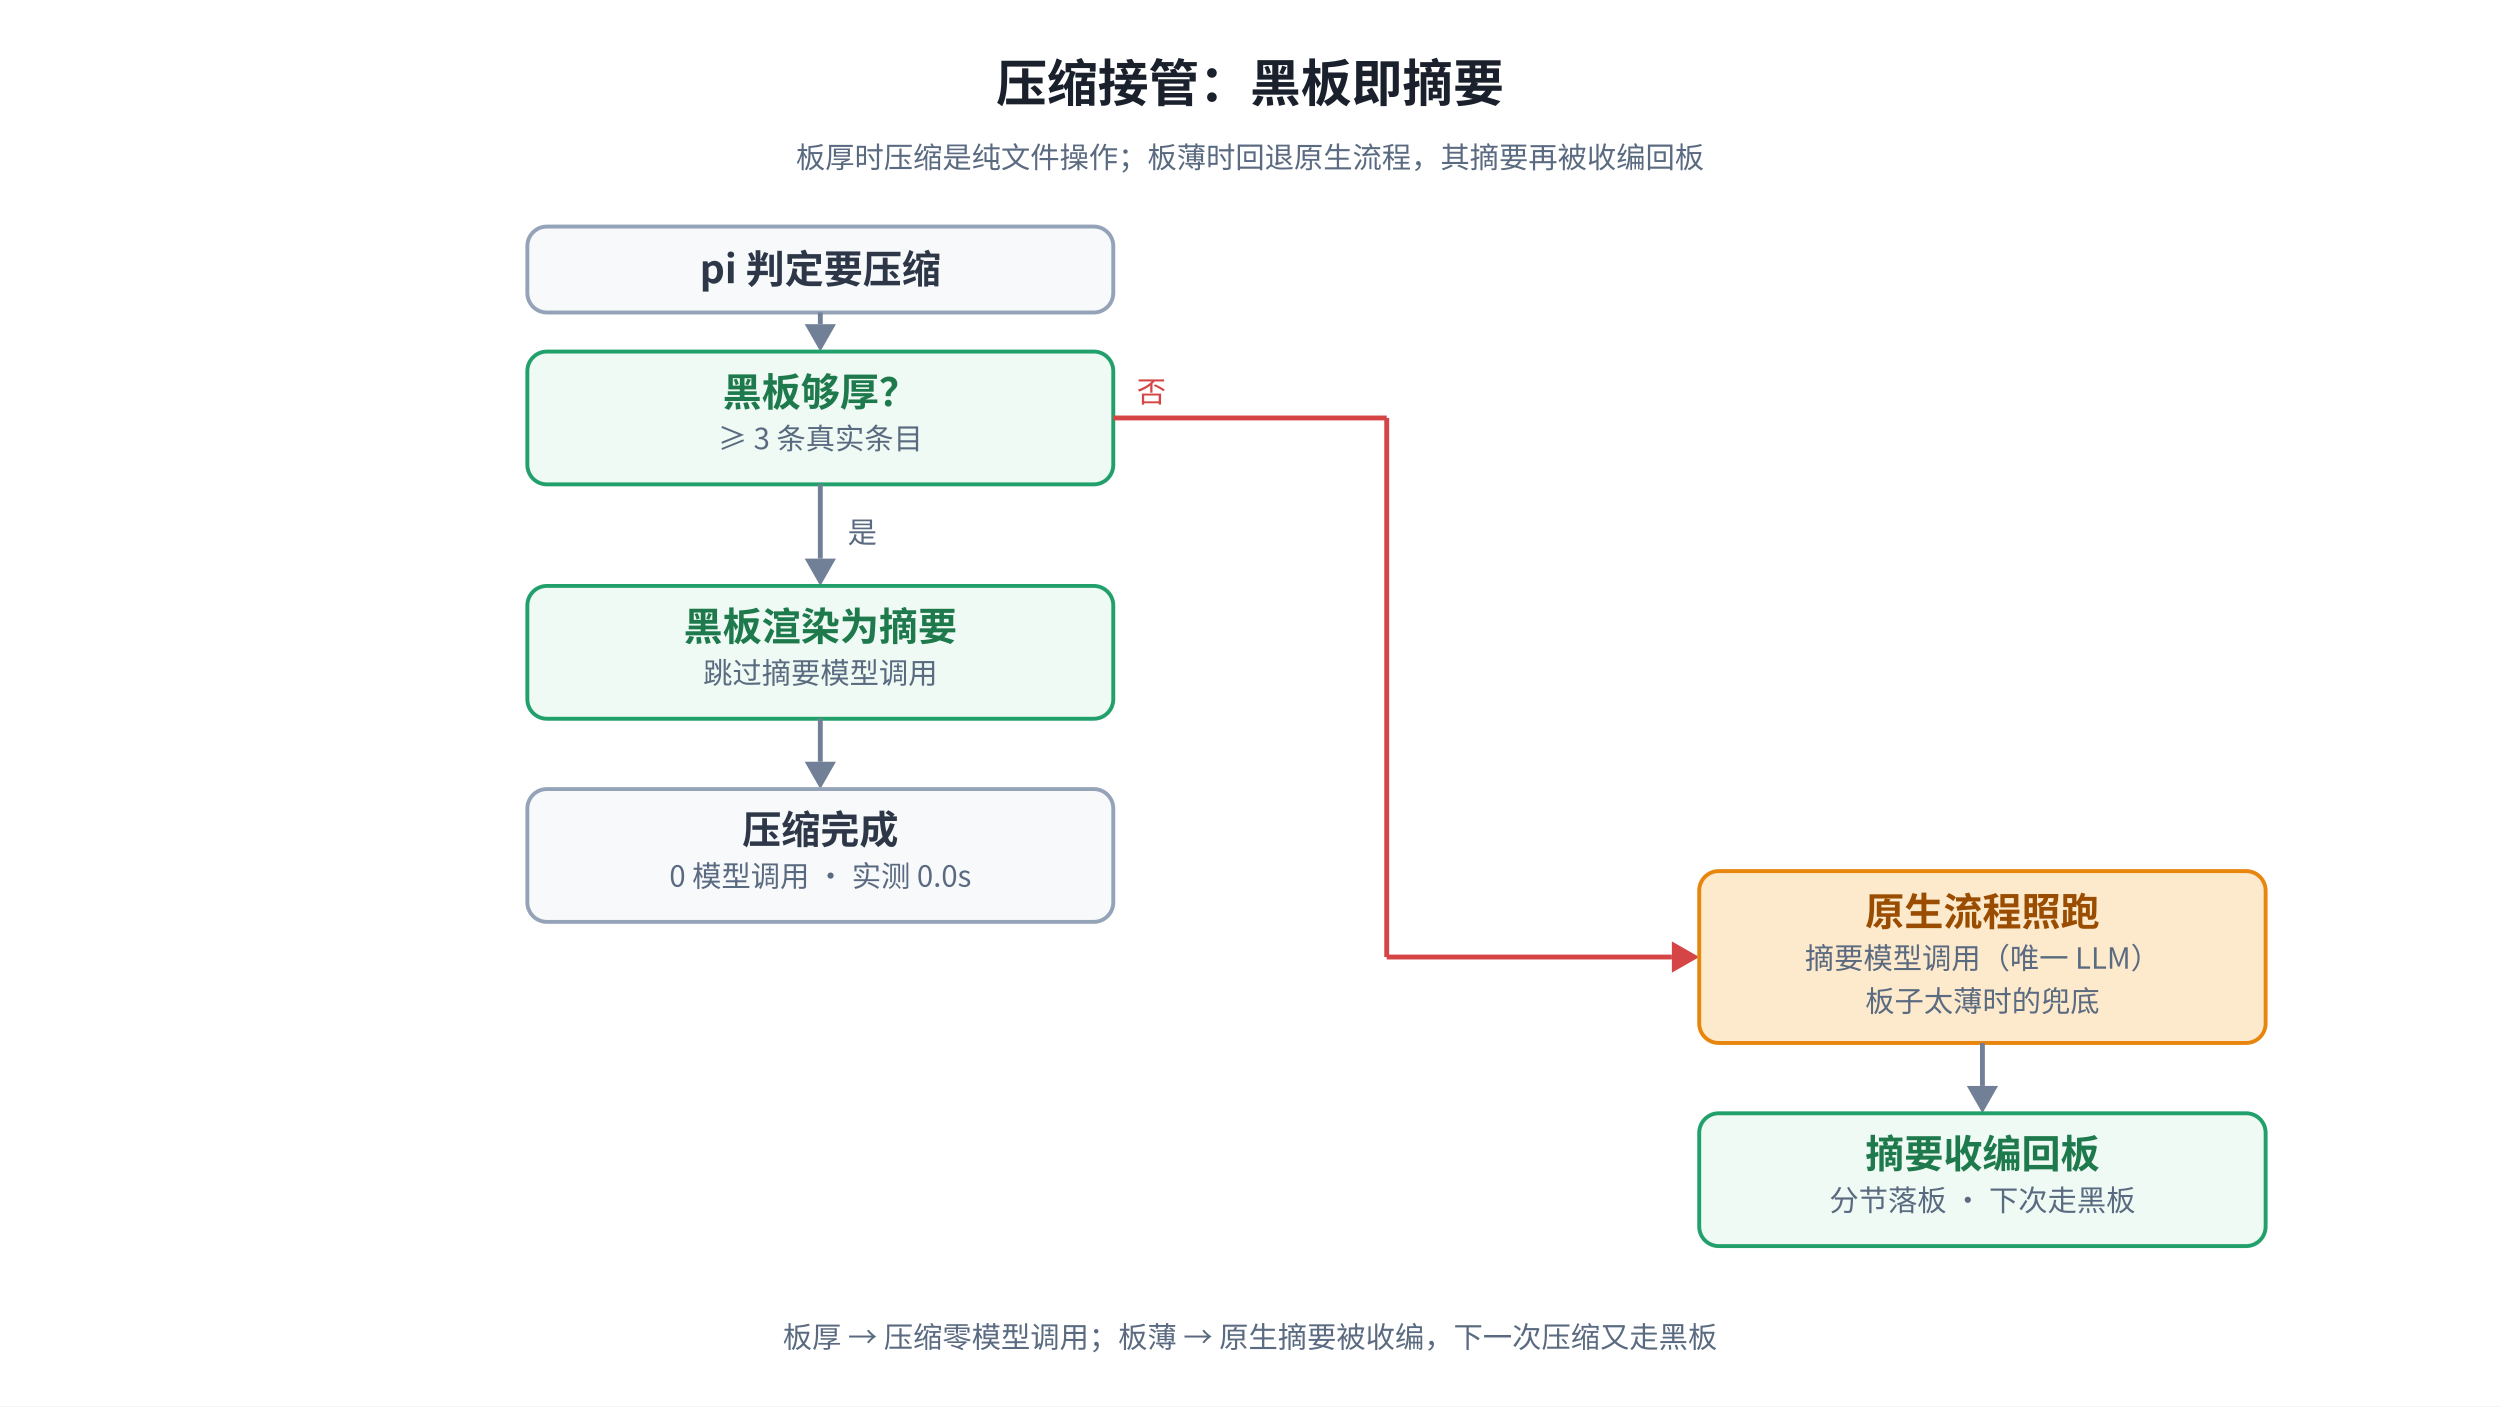
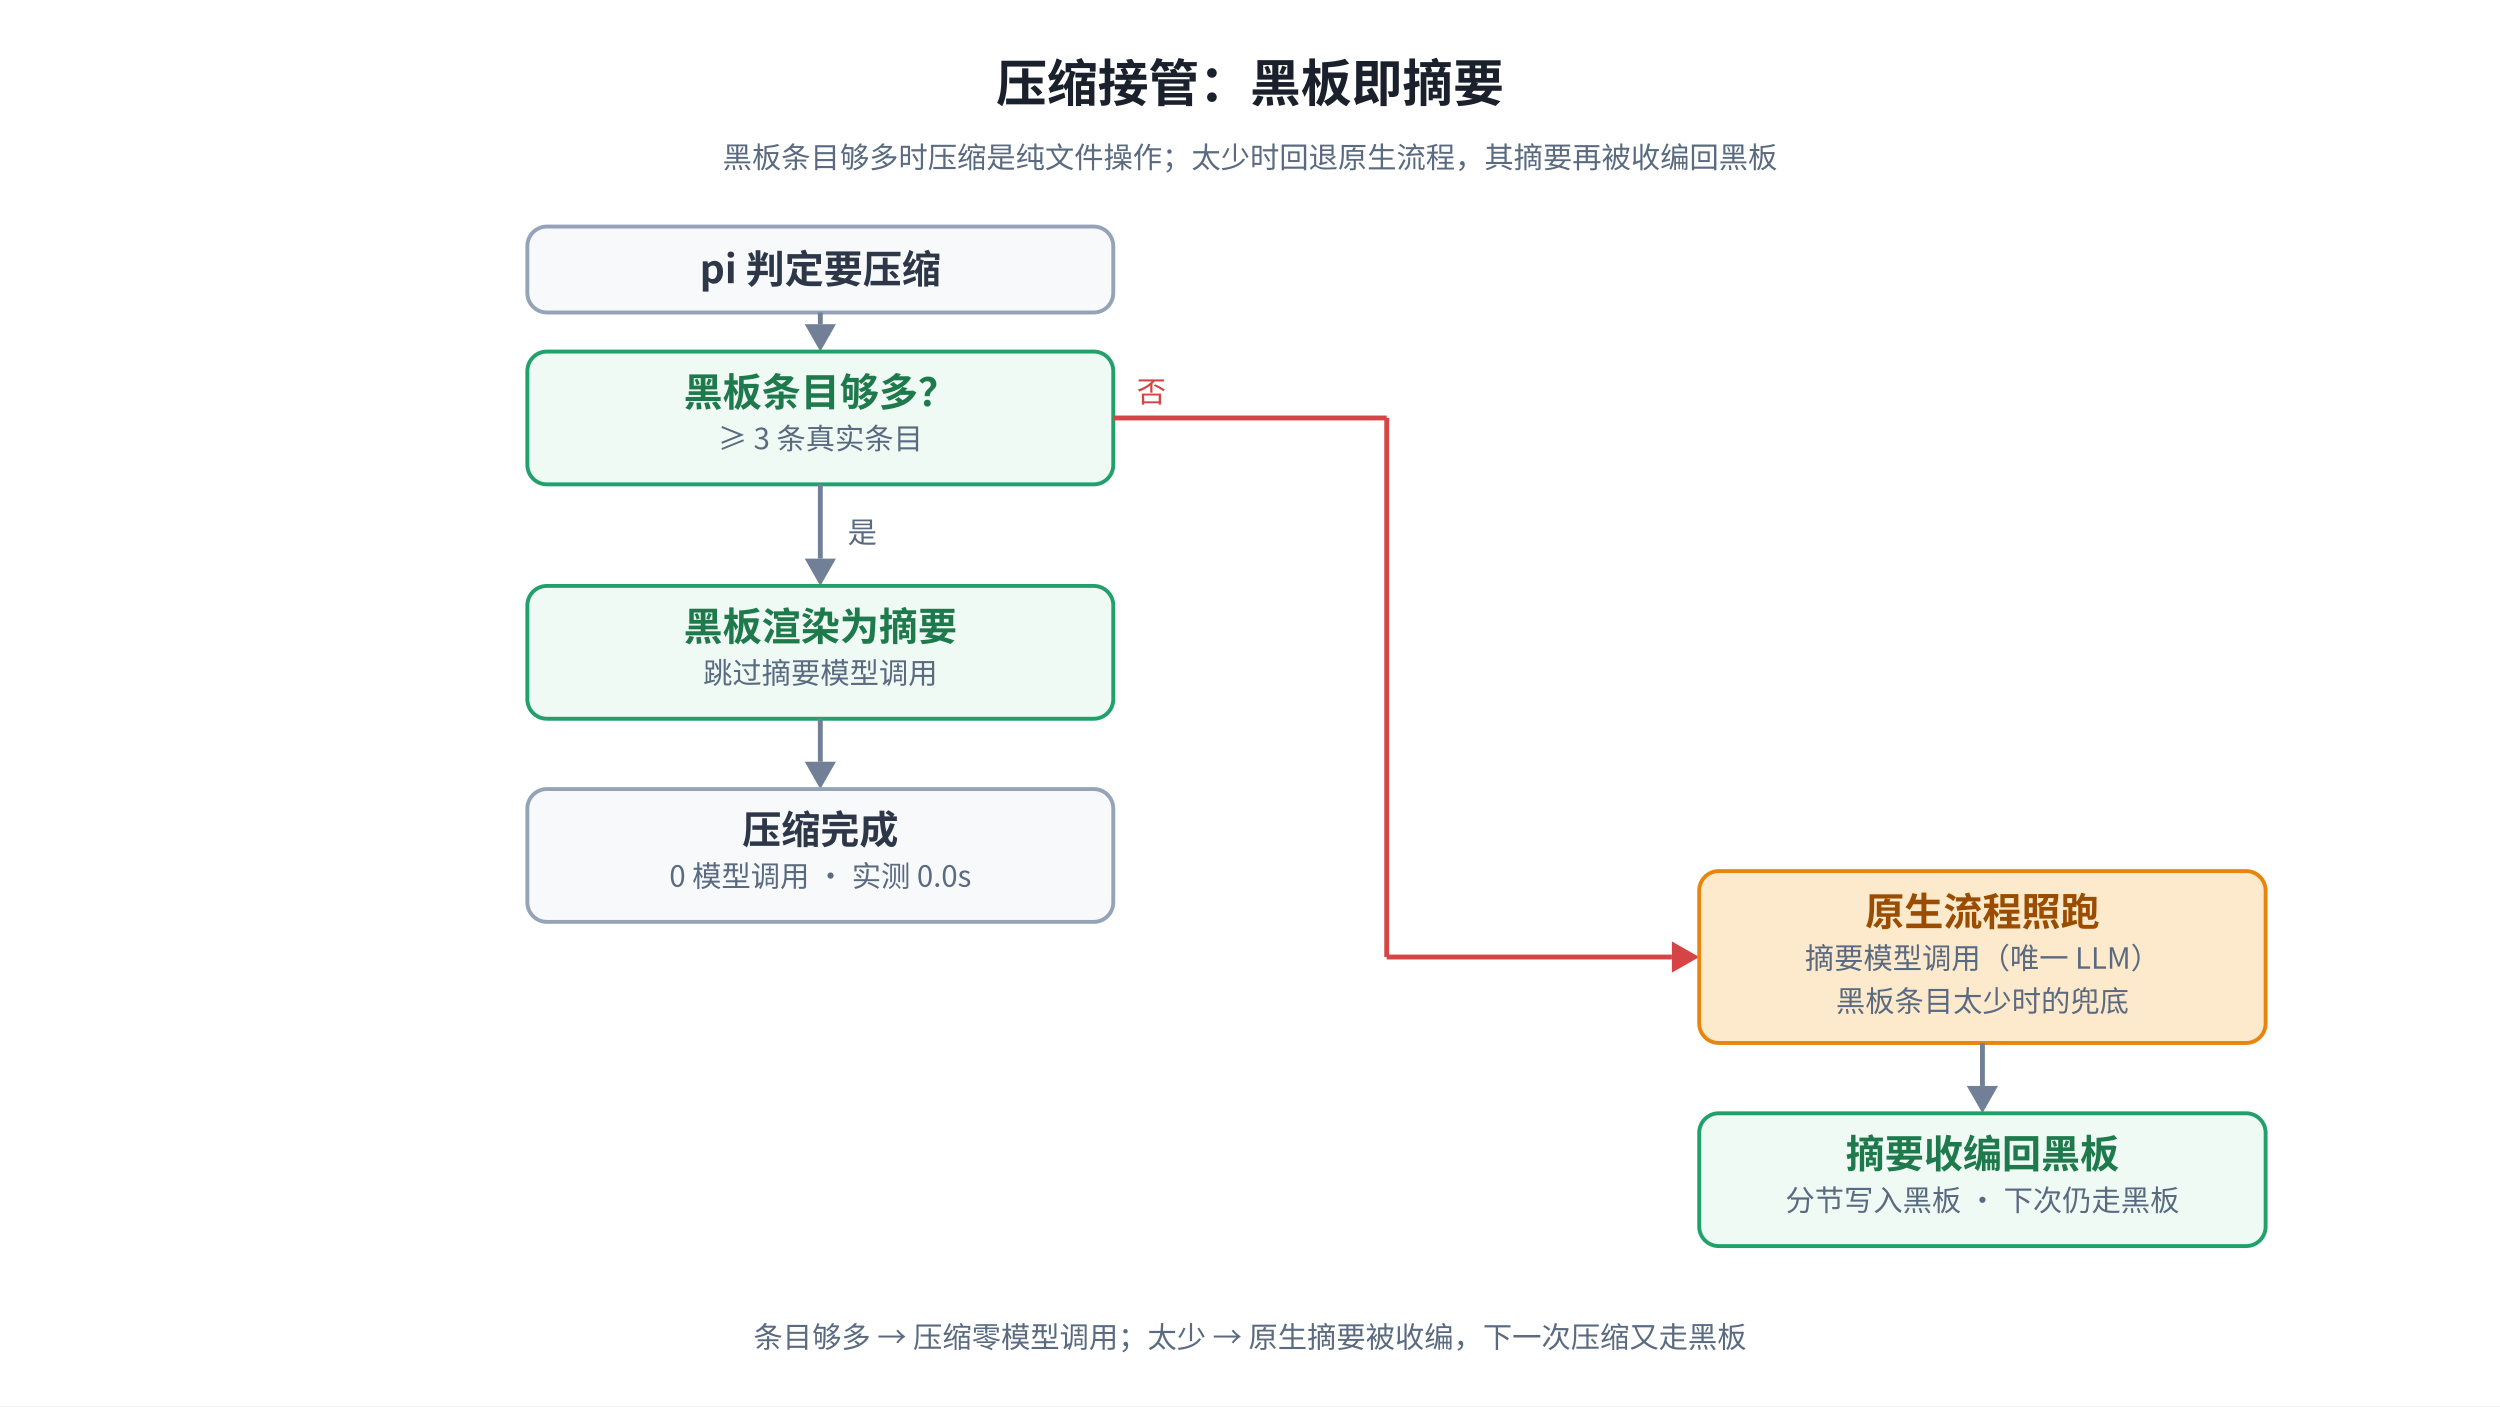
<svg xmlns="http://www.w3.org/2000/svg" viewBox="0 0 1280 720" font-family="'Noto Sans CJK SC','Noto Sans',sans-serif">
  <rect x="0" y="0" width="1280" height="720" fill="#ffffff" />
  <text x="640" y="52" font-size="26" font-weight="bold" fill="#1a202c" text-anchor="middle">压缩接管：黑板即摘要</text>
-   <text x="640" y="86" font-size="15" fill="#5a6a80" text-anchor="middle">板厚时压缩是纯文件操作；板薄时回退原生流程，其摘要再被收编回板</text>
+   <text x="640" y="86" font-size="15" fill="#5a6a80" text-anchor="middle">黑板条目够多时压缩是纯文件操作；太少时回退原生流程，其摘要再被收编回黑板</text>
  <rect x="270" y="116" width="300" height="44" rx="10" fill="#f7f9fb" stroke="#94a3b8" stroke-width="2" />
  <text x="420" y="145" font-size="20" font-weight="bold" fill="#2d3748" text-anchor="middle">pi 判定要压缩</text>
  <line x1="420" y1="160" x2="420" y2="166" stroke="#718096" stroke-width="2.5" />
  <polygon points="412,166 428,166 420,180" fill="#718096" />
  <rect x="270" y="180" width="300" height="68" rx="10" fill="#eefaf3" stroke="#22a06b" stroke-width="2" />
-   <text x="420" y="208" font-size="20" font-weight="bold" fill="#1e7a4c" text-anchor="middle">黑板够厚？</text>
+   <text x="420" y="208" font-size="20" font-weight="bold" fill="#1e7a4c" text-anchor="middle">黑板条目够多？</text>
  <text x="420" y="230" font-size="15" fill="#5a6a80" text-anchor="middle">≥ 3 条真实条目</text>
  <line x1="420" y1="248" x2="420" y2="286" stroke="#718096" stroke-width="2.5" />
  <polygon points="412,286 428,286 420,300" fill="#718096" />
  <text x="434" y="278" font-size="15" fill="#5a6a80">是</text>
  <rect x="270" y="300" width="300" height="68" rx="10" fill="#eefaf3" stroke="#22a06b" stroke-width="2" />
  <text x="420" y="328" font-size="20" font-weight="bold" fill="#1e7a4c" text-anchor="middle">黑板渲染为摘要</text>
  <text x="420" y="350" font-size="15" fill="#5a6a80" text-anchor="middle">跳过摘要模型调用</text>
  <line x1="420" y1="368" x2="420" y2="390" stroke="#718096" stroke-width="2.5" />
  <polygon points="412,390 428,390 420,404" fill="#718096" />
  <rect x="270" y="404" width="300" height="68" rx="10" fill="#f7f9fb" stroke="#94a3b8" stroke-width="2" />
  <text x="420" y="432" font-size="20" font-weight="bold" fill="#2d3748" text-anchor="middle">压缩完成</text>
  <text x="420" y="454" font-size="15" fill="#5a6a80" text-anchor="middle">0 模型调用 · 实测 0.0s</text>
  <line x1="570" y1="214" x2="710" y2="214" stroke="#d64545" stroke-width="2.5" />
  <text x="582" y="206" font-size="15" fill="#d64545">否</text>
  <line x1="710" y1="214" x2="710" y2="490" stroke="#d64545" stroke-width="2.5" />
  <line x1="710" y1="490" x2="856" y2="490" stroke="#d64545" stroke-width="2.5" />
  <polygon points="856,482 856,498 870,490" fill="#d64545" />
  <rect x="870" y="446" width="290" height="88" rx="10" fill="#fdeacc" stroke="#e8850c" stroke-width="2" />
  <text x="1015" y="474" font-size="20" font-weight="bold" fill="#9a4d00" text-anchor="middle">原生流程照跑</text>
  <text x="1015" y="496" font-size="15" fill="#5a6a80" text-anchor="middle">摘要模型调用（唯一 LLM）</text>
-   <text x="1015" y="518" font-size="15" fill="#5a6a80" text-anchor="middle">板子太薄时的兜底</text>
+   <text x="1015" y="518" font-size="15" fill="#5a6a80" text-anchor="middle">黑板条目太少时的兜底</text>
  <line x1="1015" y1="534" x2="1015" y2="556" stroke="#718096" stroke-width="2.5" />
  <polygon points="1007,556 1023,556 1015,570" fill="#718096" />
  <rect x="870" y="570" width="290" height="68" rx="10" fill="#eefaf3" stroke="#22a06b" stroke-width="2" />
-   <text x="1015" y="598" font-size="20" font-weight="bold" fill="#1e7a4c" text-anchor="middle">摘要收编回板</text>
-   <text x="1015" y="620" font-size="15" fill="#5a6a80" text-anchor="middle">分节落板 · 下次走黑板</text>
-   <text x="640" y="690" font-size="15" fill="#5a6a80" text-anchor="middle">板厚 → 压缩零模型调用；板薄 → 原生摘要被收编，下一次压缩又走黑板</text>
+   <text x="1015" y="598" font-size="20" font-weight="bold" fill="#1e7a4c" text-anchor="middle">摘要收编回黑板</text>
+   <text x="1015" y="620" font-size="15" fill="#5a6a80" text-anchor="middle">分节写入黑板 · 下次仍走黑板</text>
+   <text x="640" y="690" font-size="15" fill="#5a6a80" text-anchor="middle">条目够多 → 压缩零模型调用；太少 → 原生摘要被收编，下一次压缩又走黑板</text>
</svg>
